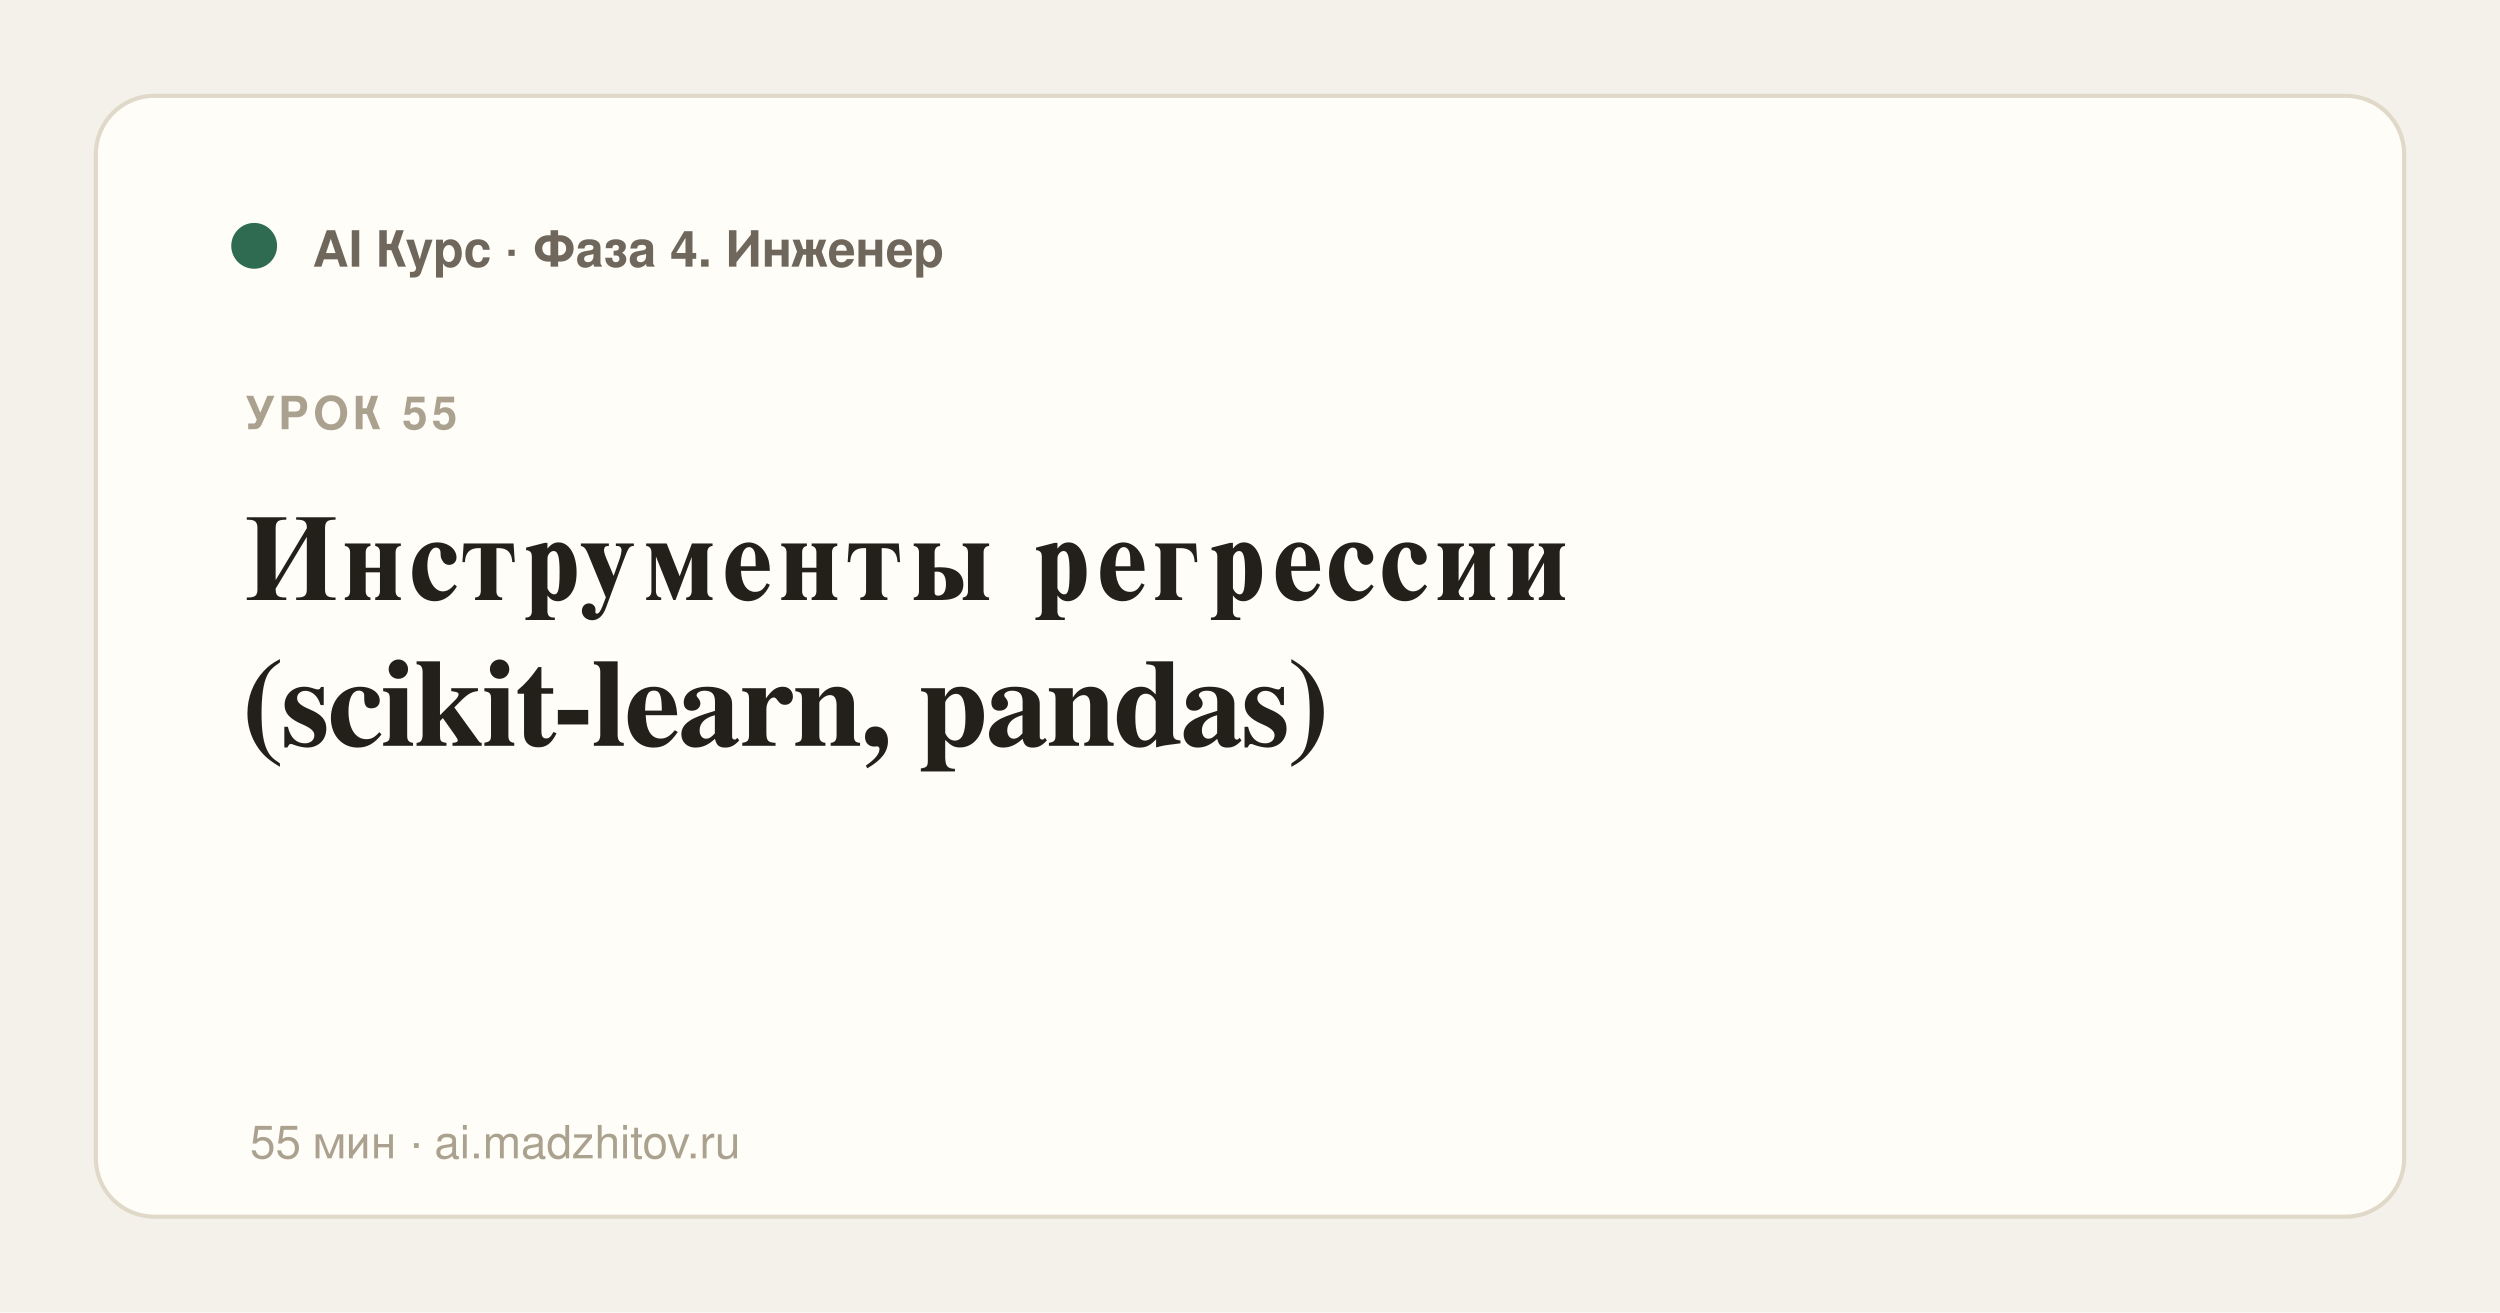
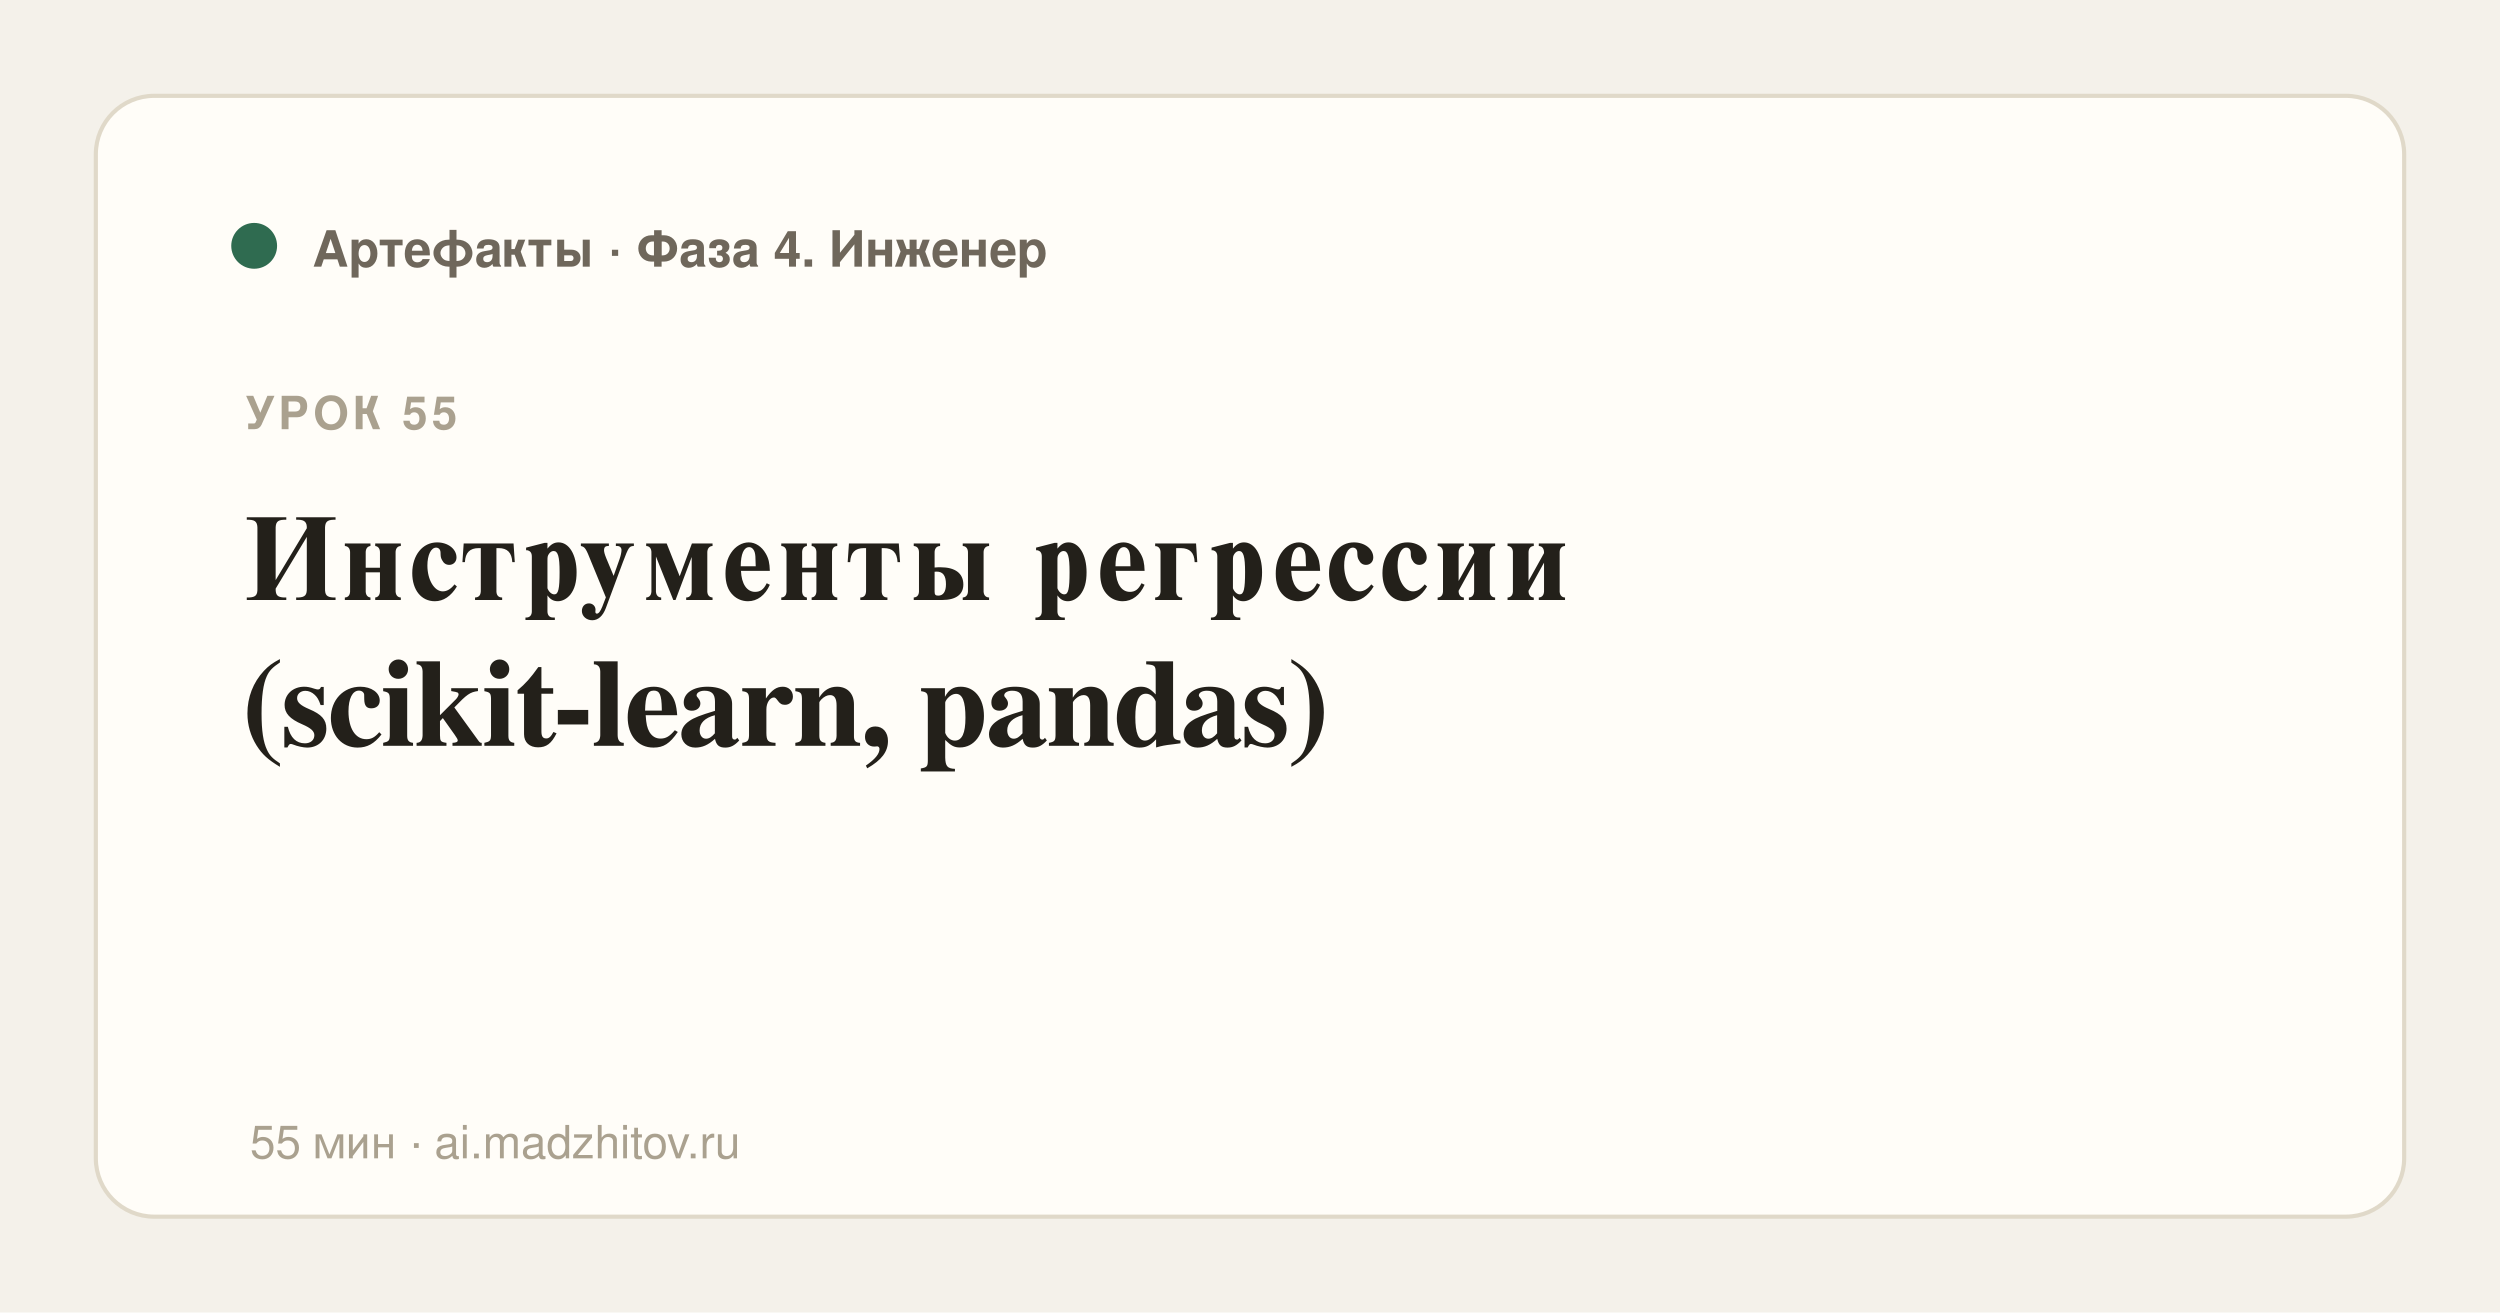
<svg xmlns="http://www.w3.org/2000/svg" width="1200" height="630" viewBox="0 0 1200 630">
  <rect width="1200" height="630" fill="#f4f1ea" />
  <rect x="46" y="46" width="1108" height="538" rx="28" fill="#fffdf8" stroke="#e0d9c9" stroke-width="2" />
  <circle cx="122" cy="118" r="11" fill="#2f6b50" />
-   <text x="150" y="128" fill="#6f675b" font-family="Helvetica, Arial, sans-serif" font-size="24" font-weight="600">AI Курс · Фаза 4. Инженер</text>
+   <text x="150" y="128" fill="#6f675b" font-family="Helvetica, Arial, sans-serif" font-size="24" font-weight="600">Артефакты · Фаза 4. Инженер</text>
  <text x="118" y="206" fill="#aaa18f" font-family="Helvetica, Arial, sans-serif" font-size="22" font-weight="700" letter-spacing="2">УРОК 55</text>
  <text x="116" y="288" fill="#23201a" font-family="Georgia, Times, serif" font-weight="700" font-size="60" letter-spacing="-1">Инструменты регрессии</text>
  <text x="116" y="358" fill="#23201a" font-family="Georgia, Times, serif" font-weight="700" font-size="60" letter-spacing="-1">(scikit-learn, pandas)</text>
  <text x="120" y="556" fill="#aaa18f" font-family="Helvetica, Arial, sans-serif" font-size="22">55 мин · ai.madzhitov.ru</text>
</svg>
